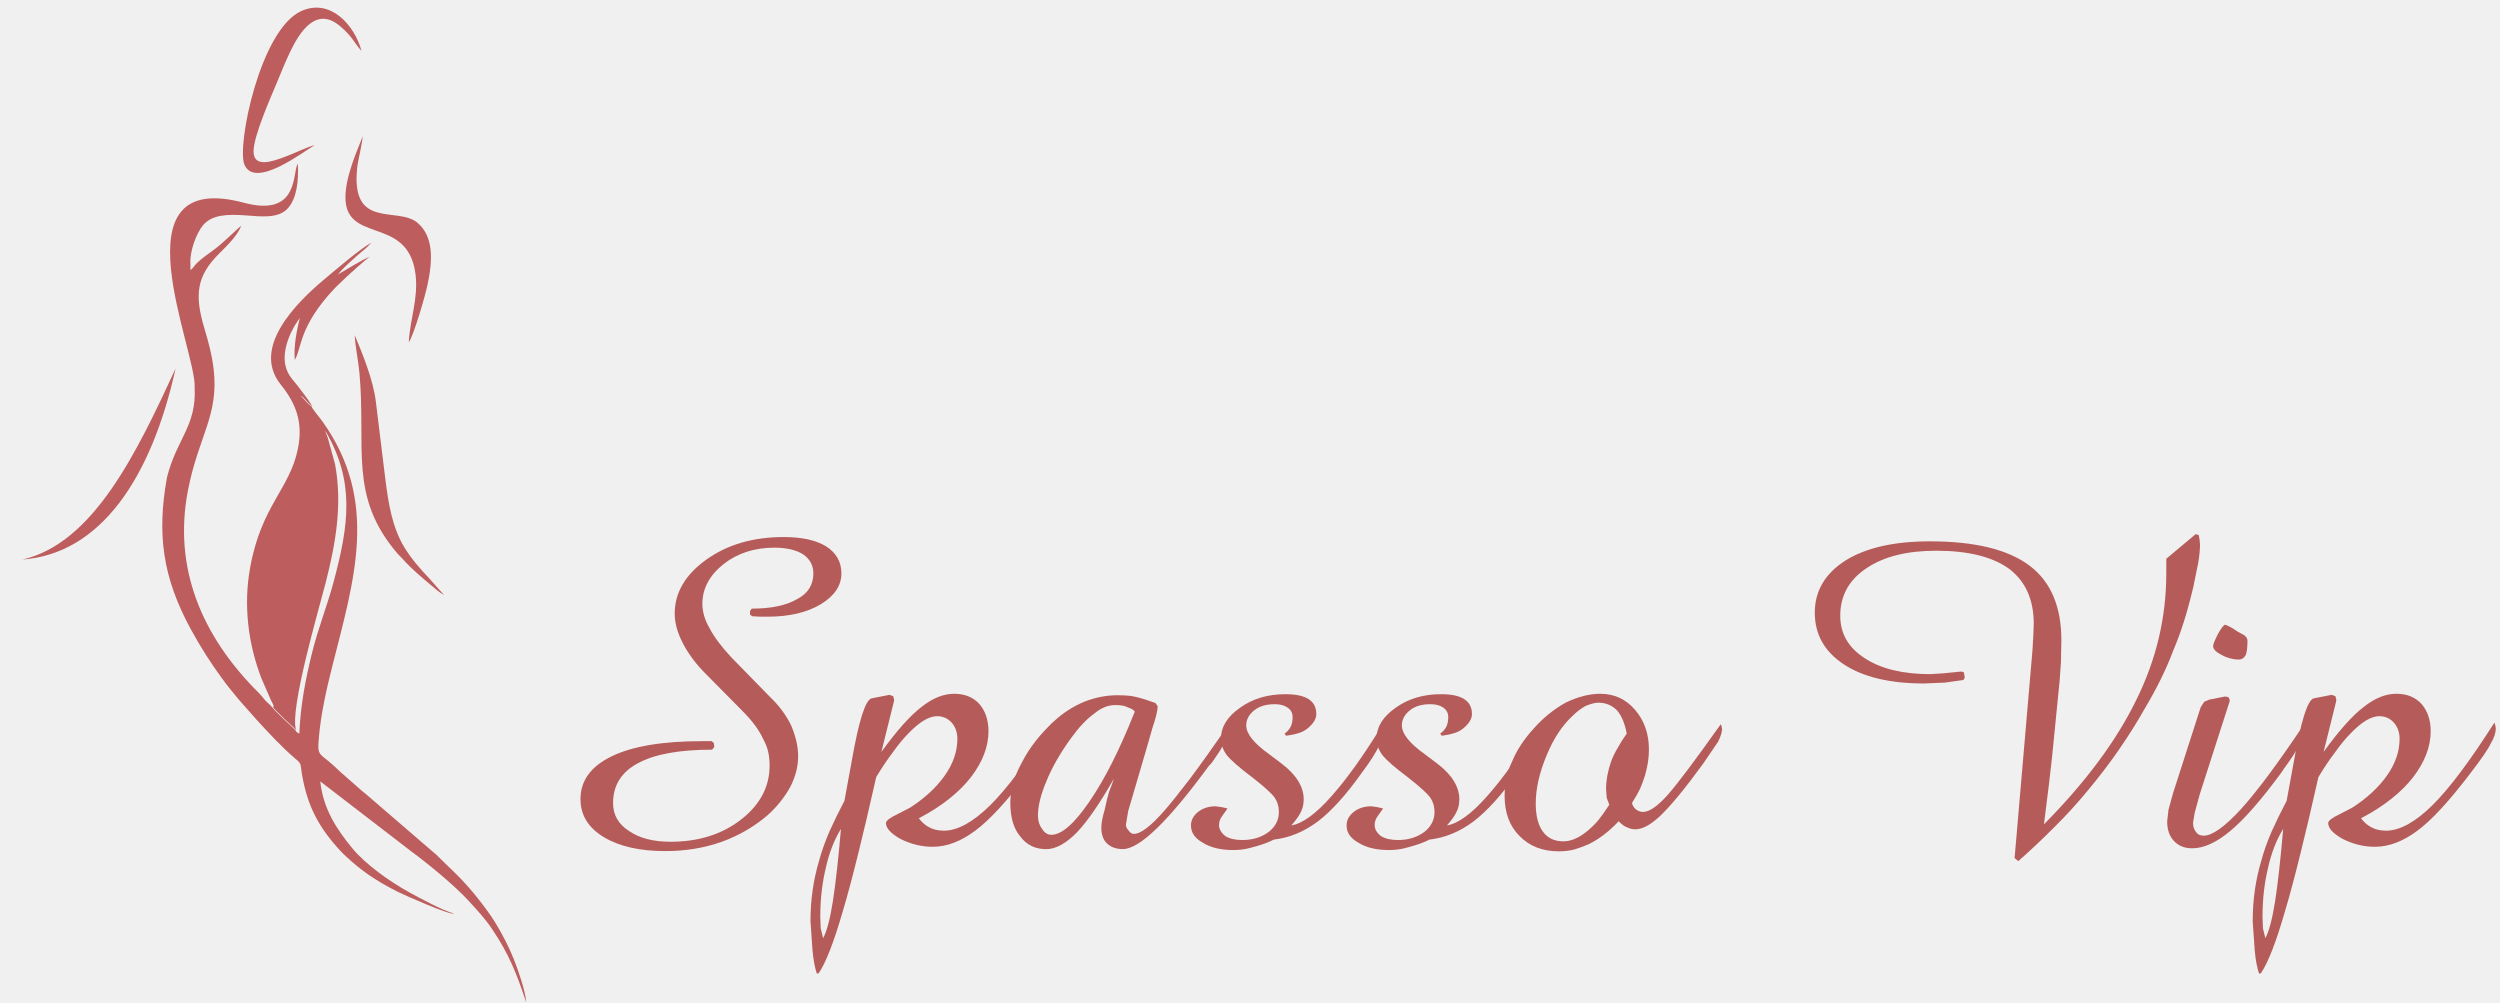
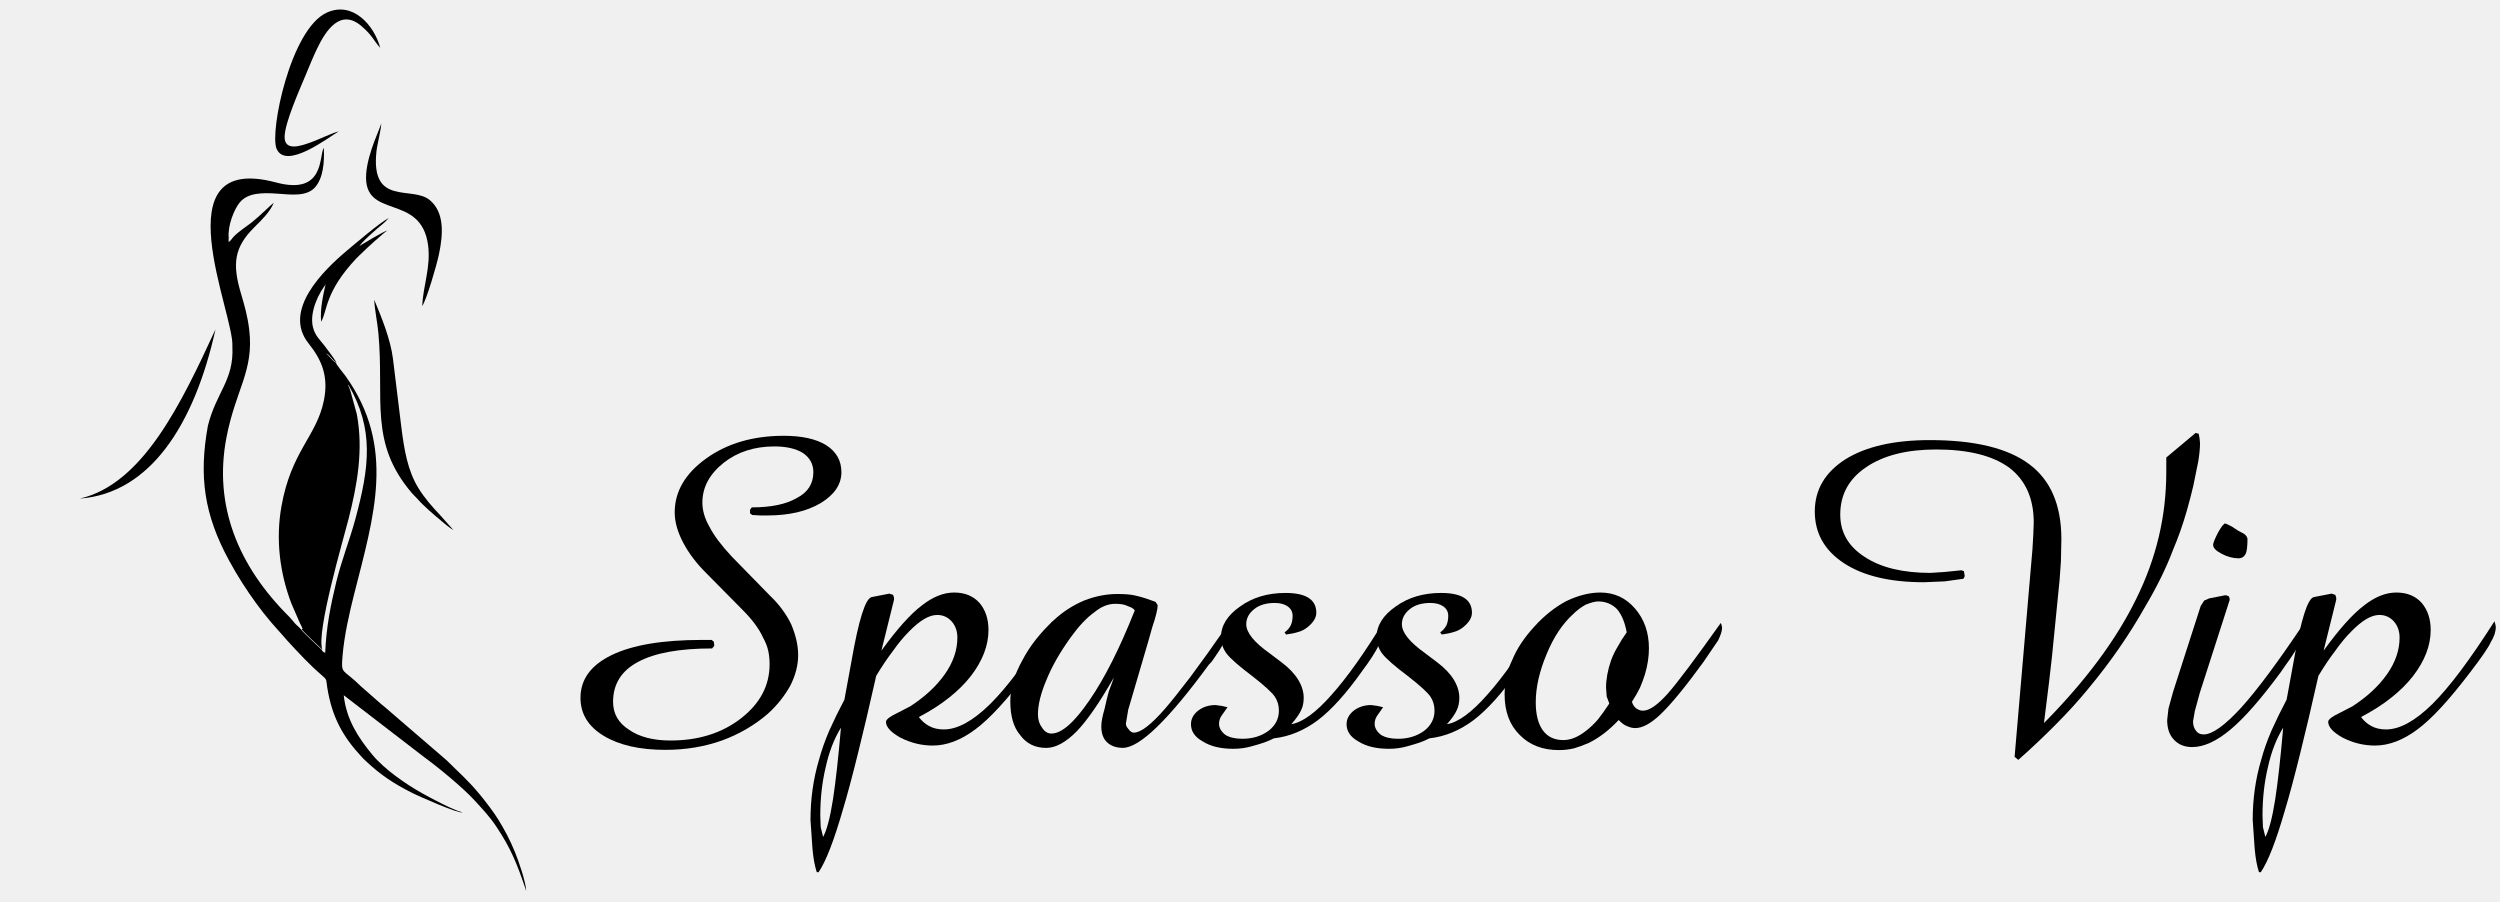
- <svg xmlns="http://www.w3.org/2000/svg" version="1.1" id="Camada_1" x="0px" y="0px" viewBox="0 0 11853 4752" enable-background="new 0 0 11853 4752" xml:space="preserve">
-   <path fill-rule="evenodd" clip-rule="evenodd" fill="#BE5D5D" d="M1293.4,3351.7c7,12.8,92.7,92.6,110.6,108.9  c-33.8-91.9,112-587.3,140.1-697.6c47-184.5,80.3-370.2,44.5-562.2l-34.2-123.9c-16.8-44.6-11.7-27-7.1-33.4  c-9.9-23.8-42.1-64.5-57.5-85c-22-29.5-44.9-54-64.4-83c22.7,12.6,27.1,32.9,55.3,50.2c-22.6-36.2-43.1-61-65.9-91.9  c-21.3-28.9-48.9-50.7-60.7-97.4c-20.9-82.7,33.8-189.1,72.6-234.6c11.4-17.9,19.4-46.4,31-64.7c57.2-90.5,133-119.2,145.1-133.8  c3.8-16.8,100.4-100.5,115.6-112.8c9-7.2,11.5-8.9,20.2-17.2l21.7-22c-46.6,22.7-177.7,135.3-223.4,173.6  c-127.7,107.1-347.1,321.7-206.4,497.6c72,90.1,107.7,177.7,81.9,305.2c-38.8,192.3-174.5,269.5-227.1,567.1  c-31.1,176-9.2,356,53.9,520.7l45.4,104.2c2,4.1,7.6,14,8.7,16.9C1303.2,3362.3,1298.2,3346.3,1293.4,3351.7z" />
-   <path fill-rule="evenodd" clip-rule="evenodd" fill="#BE5D5D" d="M1543.2,2043.6c139.6,239.6,111.9,443,37.6,718.6  c-30.5,113.3-73.6,219-102.6,338.3c-30.1,123.7-53.7,242.9-58.9,377.6c-10.6-5.1-14.3-6-19.4-17.5c-18-16.3-103.7-96.2-110.6-108.9  c-9.6-11.6-22.2-20.1-33-32.6c-10.3-11.8-17.9-22.5-29-33.5C952.7,3013,821.1,2689,891,2325.8c49.6-258,148-355.7,121.8-576.6  c-8.4-70.4-24.9-129.3-43.9-192.8c-47.2-158.2-37.5-247.1,70.5-354.5c35.1-35,86.3-83.9,104.7-132.2  c-16.1,12.1-75.2,71.9-118.6,105.8c-32.6,25.5-65.4,45.1-95.2,75.3c-10.4,10.6-14,20.6-27.6,29.6l0.3-24.9  c-5.5-64.6,29.9-152.6,60.1-188.2c42.6-50.3,117.3-52.2,200.9-46.1c77.2,5.6,157,15.8,201.3-34.2c42.9-48.4,50.9-132.3,46.8-211.2  c-27.3,40.3,8.5,256.3-255.7,185.5c-623-166.8-222.1,704.2-233.5,877.3c9.2,182.1-86.8,244.4-131.3,425.5  c-48.5,268.5-20.5,474.3,113.6,720.1c47,86.1,91.4,154.8,143.4,226.7c27.6,38.1,53.3,70.2,82.4,104.7l85.8,97.1  c56.8,62.1,121.9,132.4,184.8,185.5c29.2,24.6,21.8,22.6,29,66.8c25.8,157.9,82.6,261,185.5,371.5c8.6,9.2,14.2,14.2,23.2,22.7  c73.5,69.2,144.6,117.7,246.8,169.1c29.7,14.9,244.6,110.7,267.4,103.4c-52.2-13.6-167.6-75.9-214.8-102  c-89.5-49.6-204.2-130.1-267.4-206.8c-74.3-90.1-138.9-187-152.9-318.2l430.8,331.4c76.4,55.5,209.8,165.6,270.6,232.7  c41,45.3,77.5,82.4,115,138.6c76.6,114.8,111,197.5,160,344.7c-2.9-53.3-40.7-159.9-60-207.6c-26.1-64.5-56.3-120.7-88.6-173.4  c-24.4-39.7-67.8-96.9-98.7-134.2c-69.7-83.9-110.3-115.6-178-183.7l-337.4-290.6c-7.2-6.3-11.1-8.2-18.4-15l-104.1-91.4  c-97.8-97.2-106.2-58.4-97.5-161.3c9.1-108.2,35.9-227.3,62.2-331.5c105.7-417.8,224.1-786.5-45.2-1165  c-11.3-15.9-49.9-61-52.5-72.5c-28.1-17.3-32.6-37.6-55.3-50.2c19.5,28.9,42.4,53.5,64.4,83  C1501.1,1979.1,1533.3,2019.7,1543.2,2043.6z" />
-   <path fill-rule="evenodd" clip-rule="evenodd" fill="#BE5D5D" d="M1492.2,688c-40.7,10.2-103.7,42.7-150.6,59.1  c-49.3,17.3-140.9,51.3-139.4-31.2c1.3-75,81.2-253.3,109.9-322.7c20.4-49.2,41.6-101.9,63.9-148.3c47-97.6,125.1-216.8,237.9-119.7  c59.8,51.5,61.8,73.8,100,116.1c-33-123.1-147.7-250.9-285.4-189c-195.2,87.8-306.6,638.9-269.8,727.7  C1208,898.6,1438.9,718.5,1492.2,688z" />
-   <path fill-rule="evenodd" clip-rule="evenodd" fill="#BE5D5D" d="M2105.5,2821.4L2034,2741c-42.4-44.7-83.9-91.9-116.5-145.4  c-56.5-92.6-75.4-202.3-90.7-325.4c-15.1-121.6-29.9-243.7-44.8-365.7c-12.7-104.5-63.2-227-100.3-315.8  c2.5,53.9,17.3,121.4,22.6,180.4c31.9,354.9-52.2,584.2,180.1,855.3c8.4,9.8,16.3,16,24.4,25.3c41.2,46.9,88.3,85.3,136.1,126  C2060.4,2789.1,2085.7,2810.5,2105.5,2821.4z" />
-   <path fill-rule="evenodd" clip-rule="evenodd" fill="#BE5D5D" d="M1938.3,1623.2c24.6-37.4,77-217.5,89.5-276.9  c24.3-115.4,27.5-225.1-47.8-289.6c-94.2-80.7-318.6,35.9-286.4-261.9c4.4-40.6,26.4-121.9,25.7-151.4c0.2,16-72.8,156.8-80.8,272  c-17.5,251.3,295,96.4,331.5,384.1C1984.7,1414.9,1942.9,1514.7,1938.3,1623.2z" />
-   <path fill-rule="evenodd" clip-rule="evenodd" fill="#BE5D5D" d="M106.2,2653c373.4-28.1,611.9-389.9,726.3-905.7  C650.1,2141.8,444.6,2575.4,106.2,2653z" />
-   <path fill-rule="evenodd" clip-rule="evenodd" fill="#BE5D5D" d="M1598.7,1303.4c-12.1,14.6-87.9,43.3-145.1,133.8  c-11.5,18.3-19.6,46.8-31,64.7c-14.7,63.5-30.8,133.7-25.1,204.6c34.2-55.3,17.3-157.6,189.4-339.7c9.9-10.5,17.5-16.6,27.4-26.7  c22-22.6,128.4-119.1,139-122.1C1733.2,1221.5,1624.3,1288.5,1598.7,1303.4z" />
-   <path fill-rule="evenodd" clip-rule="evenodd" fill="#FFFFFF" d="M7085,5249.8c-5,5.1-26.3,36.2-23.5,49.3c2.6,12.1,33,25.2,49.9,26  c33,1.5,22.5-46.4,21.9-47.7C7131,5273,7094.5,5251.4,7085,5249.8z" />
-   <path fill-rule="evenodd" clip-rule="evenodd" fill="#FFFFFF" d="M7092.6,5260.6c-5,5.1-26.3,36.2-23.5,49.3  c2.6,12.1,33,25.2,49.9,26c33,1.5,22.5-46.4,21.9-47.7C7138.7,5283.8,7102.2,5262.1,7092.6,5260.6z" />
-   <path fill-rule="evenodd" clip-rule="evenodd" fill="#FFFFFF" d="M4026.7,5253.7" />
-   <path fill-rule="evenodd" clip-rule="evenodd" fill="#FFFFFF" d="M4033.6,5263.4" />
-   <path fill-rule="evenodd" clip-rule="evenodd" fill="#FFFFFF" d="M4044.6,5301.2" />
-   <path fill-rule="evenodd" clip-rule="evenodd" fill="#FFFFFF" d="M4050,5308.7" />
+ <svg xmlns="http://www.w3.org/2000/svg" version="1.1" id="Camada_1" x="0px" y="0px" viewBox="0 0 11853 4272" enable-background="new 0 0 11853 4272" xml:space="preserve">
+   <path fill-rule="evenodd" clip-rule="evenodd" fill="#000000" d="M1430.2,2983.1c6.2,11.3,82.1,82,98,96.5  c-30-81.4,99.2-520.4,124.1-618.1c41.6-163.5,71.2-328,39.4-498.1l-30.3-109.8c-14.9-39.6-10.4-23.9-6.3-29.6  c-8.8-21.1-37.3-57.1-50.9-75.4c-19.5-26.1-39.8-47.9-57.1-73.5c20.1,11.1,24.1,29.1,49,44.5c-20-32.1-38.2-54-58.4-81.4  c-18.9-25.6-43.3-44.9-53.8-86.3c-18.5-73.3,29.9-167.6,64.3-207.9c10.1-15.9,17.2-41.1,27.5-57.3  c50.6-80.2,117.9-105.6,128.6-118.6c3.3-14.9,89-89.1,102.5-99.9c7.9-6.4,10.2-7.9,17.9-15.2l19.2-19.5  c-41.3,20.1-157.5,119.9-198,153.8c-113.2,94.9-307.6,285-182.9,440.9c63.8,79.8,95.4,157.5,72.6,270.5  c-34.4,170.4-154.7,238.8-201.3,502.6c-27.6,155.9-8.2,315.5,47.8,461.4l40.2,92.4c1.8,3.6,6.7,12.4,7.7,15  C1438.9,2992.5,1434.4,2978.3,1430.2,2983.1z" />
+   <path fill-rule="evenodd" clip-rule="evenodd" fill="#000000" d="M1651.6,1824c123.7,212.3,99.2,392.6,33.3,636.8  c-27.1,100.4-65.2,194.1-90.9,299.8c-26.6,109.7-47.5,215.2-52.2,334.6c-9.4-4.5-12.6-5.3-17.2-15.5c-15.9-14.5-91.9-85.2-98-96.5  c-8.5-10.2-19.6-17.8-29.2-28.8c-9.1-10.5-15.9-19.9-25.7-29.7c-243.4-241.6-360-528.8-298-850.6c44-228.6,131.2-315.2,107.9-511  c-7.4-62.4-22.1-114.6-38.9-170.8c-41.9-140.1-33.2-219,62.5-314.1c31.1-31,76.5-74.4,92.7-117.1c-14.3,10.7-66.6,63.7-105.1,93.8  c-28.9,22.6-57.9,39.9-84.4,66.7c-9.2,9.4-12.4,18.3-24.5,26.3l0.3-22.1c-4.9-57.3,26.5-135.2,53.2-166.8  c37.8-44.6,104-46.2,178-40.8c68.4,5,139.1,14,178.4-30.3c38-42.9,45.1-117.3,41.5-187.2c-24.2,35.7,7.5,227.1-226.6,164.4  c-552.1-147.8-196.8,624-206.9,777.4c8.1,161.3-76.9,216.6-116.3,377.1c-43,237.9-18.2,420.3,100.7,638.1  c41.6,76.3,81,137.2,127.1,200.9c24.4,33.8,47.2,62.2,73,92.7l76,86.1c50.3,55,108.1,117.3,163.8,164.4c25.9,21.8,19.3,20,25.7,59.2  c22.8,139.9,73.2,231.3,164.4,329.2c7.6,8.2,12.6,12.6,20.6,20.1c65.1,61.3,128.1,104.3,218.7,149.8c26.3,13.2,216.8,98.1,237,91.6  c-46.3-12.1-148.6-67.2-190.3-90.4c-79.3-44-180.9-115.3-237-183.2c-65.9-79.9-123.1-165.7-135.5-281.9l381.7,293.7  c67.7,49.2,185.9,146.7,239.8,206.2c36.3,40.1,68.6,73,101.9,122.8c67.9,101.7,98.4,175,141.8,305.5c-2.6-47.3-36.1-141.7-53.2-184  c-23.2-57.2-49.8-107-78.6-153.7c-21.6-35.1-60.1-85.9-87.5-118.9c-61.8-74.4-97.7-102.5-157.7-162.8l-299-257.5  c-6.4-5.6-9.9-7.3-16.3-13.3l-92.2-81c-86.6-86.1-94.1-51.7-86.4-142.9c8-95.9,31.8-201.5,55.2-293.8  c93.7-370.3,198.6-696.9-40-1032.4c-10-14.1-44.2-54-46.6-64.3c-24.9-15.3-28.9-33.3-49-44.5c17.3,25.6,37.6,47.4,57.1,73.5  C1614.3,1766.9,1642.8,1802.9,1651.6,1824z" />
+   <path fill-rule="evenodd" clip-rule="evenodd" fill="#000000" d="M1606.4,622.8c-36.1,9-91.9,37.8-133.4,52.4  c-43.7,15.3-124.9,45.5-123.6-27.7c1.2-66.4,71.9-224.5,97.4-285.9c18.1-43.6,36.9-90.3,56.7-131.4  c41.6-86.5,110.9-192.1,210.8-106.1c53,45.7,54.7,65.4,88.6,102.9C1773.6,117.9,1671.9,4.6,1550,59.5  c-173,77.8-271.7,566.2-239,644.8C1354.5,809.4,1559.2,649.8,1606.4,622.8z" />
+   <path fill-rule="evenodd" clip-rule="evenodd" fill="#000000" d="M2149.8,2513.2l-63.4-71.2c-37.6-39.6-74.3-81.4-103.2-128.8  c-50.1-82-66.8-179.3-80.4-288.3c-13.4-107.8-26.5-216-39.7-324c-11.3-92.6-56-201.1-88.9-279.8c2.2,47.7,15.3,107.6,20,159.9  c28.3,314.5-46.3,517.7,159.6,757.9c7.4,8.7,14.4,14.2,21.7,22.4c36.5,41.6,78.2,75.6,120.6,111.6  C2109.8,2484.6,2132.2,2503.6,2149.8,2513.2z" />
+   <path fill-rule="evenodd" clip-rule="evenodd" fill="#000000" d="M2001.7,1451.5c21.8-33.2,68.2-192.7,79.4-245.4  c21.6-102.3,24.3-199.5-42.4-256.6c-83.5-71.5-282.3,31.8-253.8-232.1c3.9-36,23.4-108.1,22.8-134.2c0.2,14.2-64.5,139-71.6,241  c-15.5,222.7,261.4,85.4,293.8,340.4C2042.8,1266.9,2005.8,1355.3,2001.7,1451.5z" />
+   <path fill-rule="evenodd" clip-rule="evenodd" fill="#000000" d="M378.2,2364c330.9-24.9,542.2-345.5,643.6-802.6  C860.1,1911,678.1,2295.2,378.2,2364z" />
+   <path fill-rule="evenodd" clip-rule="evenodd" fill="#000000" d="M1700.8,1168.1c-10.7,12.9-77.9,38.3-128.6,118.6  c-10.2,16.2-17.4,41.4-27.5,57.3c-13,56.3-27.3,118.5-22.3,181.3c30.3-49,15.4-139.6,167.9-301c8.8-9.3,15.5-14.7,24.3-23.7  c19.5-20,113.8-105.6,123.2-108.2C1820,1095.5,1723.5,1154.8,1700.8,1168.1z" />
+   <path fill-rule="evenodd" clip-rule="evenodd" fill="#FFFFFF" d="M7085,4769.8c-5,5.1-26.3,36.2-23.5,49.3c2.6,12.1,33,25.2,49.9,26  c33,1.5,22.5-46.4,21.9-47.7C7131,4793,7094.5,4771.4,7085,4769.8z" />
+   <path fill-rule="evenodd" clip-rule="evenodd" fill="#FFFFFF" d="M7092.6,4780.6c-5,5.1-26.3,36.2-23.5,49.3  c2.6,12.1,33,25.2,49.9,26c33,1.5,22.5-46.4,21.9-47.7C7138.7,4803.8,7102.2,4782.1,7092.6,4780.6z" />
+   <path fill-rule="evenodd" clip-rule="evenodd" fill="#FFFFFF" d="M4026.7,4773.7" />
+   <path fill-rule="evenodd" clip-rule="evenodd" fill="#FFFFFF" d="M4033.6,4783.4" />
+   <path fill-rule="evenodd" clip-rule="evenodd" fill="#FFFFFF" d="M4044.6,4821.2" />
+   <path fill-rule="evenodd" clip-rule="evenodd" fill="#FFFFFF" d="M4050,4828.7" />
  <g>
-     <path fill="#B55C5A" d="M3374.2,3514.1l10.3,8.5l2.1,19.1l-10.3,12.7c-155.5,0-272.4,21.3-350.9,63.8   c-79.1,41.9-118.7,105-118.7,189.4c0,56.3,25.4,100.6,76.4,132.8c48.8,33.6,114.2,50.5,196.1,50.5c132.8,0,244.2-35.1,334.4-105.3   c90.1-70.2,135.2-155.5,135.2-255.9c0-22.7-2.1-43.7-6.2-63c-4.1-19.9-12.4-41.3-24.8-64c-18.6-40.6-49.5-82.9-92.9-126.9   l-175.4-177.5c-46.8-46.1-83.6-94.6-110.4-145.5c-26.8-50.9-40.2-98.7-40.2-143.4c0-99.1,49.9-184.4,149.6-255.9   c99.7-71.5,222.2-107.3,367.4-107.3c86,0,153.1,14.8,201.2,44.4c48.2,31,72.2,73.6,72.2,128c0,57.8-32.7,106.6-98,146.5   c-66,39.2-150.3,58.8-252.8,58.8h-32l-40.2-2.1l-10.3-8.3V2897l8.3-11.4c91.5,0,162.7-14.8,213.6-44.4   c52.3-26.8,78.4-67.8,78.4-122.8c0-37.8-16.5-68.1-49.5-90.8c-33.7-20.6-78.8-31-135.2-31c-94.3,0-174.4,25.8-240.4,77.4   c-67.4,53.7-101.1,116.6-101.1,188.9c0,37.8,11.4,76.4,34.1,115.6c21.3,41.3,56.4,88.1,105.3,140.3l181.6,185.8   c42.6,40.6,76,85.7,100.1,135.2c22,52.3,33,100.8,33,145.5c0,48.2-12.4,96.7-37.2,145.5c-27.5,49.5-63,93.9-106.3,133.1   c-64,55-136.6,97.4-217.7,126.9c-83.2,29.6-172.7,44.4-268.3,44.4c-121.8,0-219.3-22.2-292.6-66.6   c-73.3-44.4-109.9-104.4-109.9-180.1c0-87.4,49.4-155,148.1-202.8c98.7-47.8,241.3-71.7,427.7-71.7H3374.2z" />
-     <path fill="#B55C5A" d="M3880.9,4615.3h-8.3c-9.6-28.2-16.5-65.7-20.6-112.5l-9.3-135.2c0-99.8,13.4-194.7,40.2-284.8   c11.7-44,28.2-90.8,49.5-140.3c21.3-47.5,45.1-96,71.2-145.5l34.1-185.8c33.7-193.3,65.4-293.4,94.9-300.3l84.6-16.5l17.5,6.2   l4.1,14.4v8.3l-59.9,241.5c73.6-101.8,137.3-173,190.9-213.6c52.3-41.3,103.5-61.9,153.8-61.9c50.9,0,91.2,16.5,120.7,49.5   c28.2,33.7,42.3,76.4,42.3,128c0,73.6-28.2,146.9-84.6,219.8c-28.2,35.8-61.9,69.1-101.1,100.1c-39.9,32.3-88.1,63.3-144.5,92.9   c13.1,17.9,29.4,32.2,49,42.8c19.6,10.7,42.8,16,69.7,16c64.7,0,137.9-40.2,219.8-120.7c80.5-79.8,178.5-210.5,294.1-392.1   l4.1,14.4l2.1,12.4c0,22.7-7.9,46.8-23.7,72.2c-5.5,12.4-16,29.9-31.5,52.6c-15.5,22.7-36.6,51.6-63.5,86.7   c-101.1,133.5-185.4,225-252.8,274.5c-68.1,50.9-135.2,76.4-201.2,76.4c-53.7,0-105.3-12.7-154.8-38.2   c-44.7-25.4-67.1-50.2-67.1-74.3c0-11,18.2-25.1,54.7-42.3l59.9-31c70.2-45.4,125-96.3,164.6-152.7   c39.6-56.4,59.3-114.2,59.3-173.4c0-29.6-8.6-54.7-25.8-75.3c-18.6-21.3-42-32-70.2-32c-37.8,0-82.2,26.2-133.1,78.4   c-24.8,24.8-49.9,55-75.3,90.8c-26.8,35.1-53.7,75-80.5,119.7c-32.3,143.8-60.5,263.8-84.6,360.2   c-28.2,114.2-52.3,204.3-72.2,270.4C3954.1,4465.6,3915.3,4565.7,3880.9,4615.3z M3902.5,4448.1c17.2-31,32.7-89.4,46.4-175.4   c13.1-84.6,25.8-198.8,38.2-342.6c-32.3,52.3-56.4,114.5-72.2,186.8c-17.2,71.5-25.8,148.2-25.8,230.1l2.1,54.7L3902.5,4448.1z" />
-     <path fill="#B55C5A" d="M5281.3,3691.6c-34.4,60.5-65.7,111.1-93.9,151.7c-28.9,42-56.1,76.4-81.5,103.2   c-52.3,53-100.8,79.5-145.5,79.5c-52.3,0-93.2-19.9-122.8-59.9c-31.7-36.5-47.5-90.1-47.5-161c0-60.5,18.6-124.5,55.7-191.9   c35.1-68.1,85.3-132.4,150.7-193c42-39.2,89.8-70.2,143.4-92.9c52.3-20.6,104.9-31,157.9-31c34.4,0,61,2.1,80,6.2   c18.9,4.1,36.8,8.9,53.7,14.4c16.8,5.5,32.5,11,47,16.5l10.3,15.5c0,19.3-8.6,54.4-25.8,105.3l-18.6,66l-92.9,316.8l-2.1,6.2   l-11.4,68.1c0,8.3,4.5,17.2,13.4,26.8c6.9,10.3,15.1,15.5,24.8,15.5c32.3,0,81.2-37.5,146.5-112.5c28.2-32.3,68.1-82.2,119.7-149.6   c50.9-68.1,108-147.9,171.3-239.4l2.1,14.4l2.1,13.4c0,22.7-21,63.6-62.9,122.8l-10.3,14.4l-13.4,14.4   c-192.6,262.8-328.5,394.2-407.6,394.2c-31,0-55.7-8.6-74.3-25.8c-18.6-17.2-27.9-42.7-27.9-76.4c0-19.9,5.2-47.5,15.5-82.6   c8.3-37.8,15.1-66,20.6-84.6C5268.5,3728.5,5276.4,3706.8,5281.3,3691.6z M5380.3,3373.8c-2.8-4.1-7.6-8.3-14.5-12.4   c-6.9-2.7-16.9-6.9-29.9-12.4c-12.4-4.1-28.6-6.2-48.5-6.2c-33.7,0-66.7,13.4-99.1,40.2c-36.5,26.2-74,66-112.5,119.7   c-50.9,70.9-89.1,137.9-114.5,201.2c-26.8,63.3-40.2,117.6-40.2,163.1c0,24.8,6.5,45.8,19.6,63c11.7,18.6,26.5,27.9,44.4,27.9   c48.2,0,108-52.3,179.6-156.9C5236.9,3696.5,5308.8,3554,5380.3,3373.8z" />
-     <path fill="#B55C5A" d="M6039.8,3980.6c-16.5,8.3-32.2,15-47,20.1c-14.8,5.2-34.9,11.2-60.4,18.1c-26.8,7.6-55.1,11.4-84.6,11.4   c-60.5,0-109.1-11.7-145.5-35.1c-37.2-20.6-55.7-47.8-55.7-81.5c0-25.4,12-47.5,36.1-66c22.7-16.5,49.5-24.8,80.5-24.8l29.9,4.1   l26.8,6.2c-9.6,13.8-18.8,26.7-27.3,38.7c-8.6,12-12.9,25.3-12.9,39.7c0,19.3,10,36.8,29.9,52.6c19.9,12.4,46.8,18.6,80.5,18.6   c48.8,0,90.5-12.7,124.9-38.2c32.3-25.4,48.5-57.1,48.5-94.9c0-25.4-6.5-47.8-19.6-67.1c-13.8-19.9-48.9-51.9-105.3-96   c-63.3-47.5-104.2-83.2-122.8-107.3c-17.9-24.1-26.8-50.2-26.8-78.4c0-55,30.3-103.5,90.8-145.5c59.2-42.7,130.7-64,214.6-64   c49.5,0,86.3,7.9,110.4,23.7c24.1,15.8,36.1,39.2,36.1,70.2c0,23.4-14.1,46.4-42.3,69.1c-13.1,10.3-27.2,17.5-42.3,21.7   c-17.2,5.5-36.8,9.6-58.8,12.4l-7.2-10.3c13.1-8.9,23-20.3,29.9-34.1c5.5-12.4,8.3-27.2,8.3-44.4c0-18.6-7.7-33.4-23.2-44.4   c-15.5-11-36-16.5-61.4-16.5c-40.6,0-72.9,9.6-97,28.9c-25.5,20-38.2,44-38.2,72.2c0,39.2,36.8,85,110.4,137.3l58.8,44.4   c35.1,26.8,61,54.4,77.9,82.6c16.9,28.2,25.3,56.4,25.3,84.6c0,22.7-4.1,42.3-12.4,58.8c-8.3,18.6-23.7,40.6-46.4,66   c53.7-8.9,117.6-55.7,191.9-140.3c73.6-82.6,155.5-197.8,245.6-345.7l6.2,8.3l2.1,14.4c0,11-2.1,23.2-6.2,36.6   c-4.1,13.4-11.7,29.4-22.7,48c-15.8,33.7-43.3,76.7-82.6,129c-73.6,103.9-142.8,180.6-207.4,230.1   C6183.2,3943.4,6113.4,3972.3,6039.8,3980.6z" />
-     <path fill="#B55C5A" d="M6777.6,3980.6c-16.5,8.3-32.2,15-47,20.1c-14.8,5.2-34.9,11.2-60.4,18.1c-26.8,7.6-55.1,11.4-84.6,11.4   c-60.5,0-109.1-11.7-145.5-35.1c-37.2-20.6-55.7-47.8-55.7-81.5c0-25.4,12-47.5,36.1-66c22.7-16.5,49.5-24.8,80.5-24.8l29.9,4.1   l26.8,6.2c-9.6,13.8-18.8,26.7-27.3,38.7c-8.6,12-12.9,25.3-12.9,39.7c0,19.3,10,36.8,29.9,52.6c19.9,12.4,46.8,18.6,80.5,18.6   c48.8,0,90.5-12.7,124.9-38.2c32.3-25.4,48.5-57.1,48.5-94.9c0-25.4-6.5-47.8-19.6-67.1c-13.8-19.9-48.9-51.9-105.3-96   c-63.3-47.5-104.2-83.2-122.8-107.3c-17.9-24.1-26.8-50.2-26.8-78.4c0-55,30.3-103.5,90.8-145.5c59.2-42.7,130.7-64,214.7-64   c49.5,0,86.3,7.9,110.4,23.7c24.1,15.8,36.1,39.2,36.1,70.2c0,23.4-14.1,46.4-42.3,69.1c-13.1,10.3-27.2,17.5-42.3,21.7   c-17.2,5.5-36.8,9.6-58.8,12.4l-7.2-10.3c13.1-8.9,23-20.3,29.9-34.1c5.5-12.4,8.3-27.2,8.3-44.4c0-18.6-7.7-33.4-23.2-44.4   c-15.5-11-36-16.5-61.4-16.5c-40.6,0-72.9,9.6-97,28.9c-25.5,20-38.2,44-38.2,72.2c0,39.2,36.8,85,110.4,137.3l58.8,44.4   c35.1,26.8,61,54.4,77.9,82.6c16.9,28.2,25.3,56.4,25.3,84.6c0,22.7-4.1,42.3-12.4,58.8c-8.3,18.6-23.7,40.6-46.4,66   c53.7-8.9,117.6-55.7,191.9-140.3c73.6-82.6,155.5-197.8,245.6-345.7l6.2,8.3l2.1,14.4c0,11-2.1,23.2-6.2,36.6   c-4.1,13.4-11.7,29.4-22.7,48c-15.8,33.7-43.3,76.7-82.6,129c-73.6,103.9-142.8,180.6-207.4,230.1   C6921.1,3943.4,6851.2,3972.3,6777.6,3980.6z" />
-     <path fill="#B55C5A" d="M7737.4,3807.2c4.1,14.4,11.2,25.1,21.2,32c10,6.9,20.5,10.3,31.5,10.3c29.6,0,68.5-26.8,116.6-80.5   c46.8-53,130.7-164.8,251.8-335.4l4.1,10.3l2.1,12.4c0,14.4-6.2,34.4-18.6,59.9l-70.2,103.2c-86,118.3-154.5,201.6-205.4,249.7   c-44.7,42-83.9,62.9-117.6,62.9c-11.7,0-23.7-2.7-36.1-8.3c-13.1-4.1-27.2-14.1-42.3-29.9c-45.4,48.2-92.5,84.3-141.4,108.4   c-25.5,11-48.9,19.6-70.2,25.8c-22.7,5.5-46.8,8.3-72.2,8.3c-77.1,0-139-24.1-185.8-72.2c-47.5-46.8-71.2-110.4-71.2-190.9   c0-60.5,12-115.2,36.1-164.1c22-53.7,57.1-106.6,105.3-158.9c46.1-50.9,96.7-91.2,151.7-120.7c56.4-26.8,110.1-40.2,161-40.2   c66,0,120.9,25.5,164.6,76.4c43.7,50.9,65.5,113.5,65.5,187.8c0,39.9-6.2,80.8-18.6,122.8c-7.6,24.1-15.5,45.4-23.7,64   C7767.3,3758,7754.5,3780.4,7737.4,3807.2z M7712.6,3478c-8.9-48.1-24.4-85-46.4-110.4c-24.1-24.1-53.7-36.1-88.7-36.1   c-14.4,0-34.4,5.2-59.9,15.5c-22,12.4-41.6,27.2-58.8,44.4c-50.9,46.1-92.9,109.4-125.9,189.9c-34.4,81.9-51.6,157.9-51.6,228.1   c0,57.8,11.2,102.2,33.5,133.1c22.3,31,54.9,46.4,97.5,46.4c33.7,0,68.8-14.1,105.3-42.3c21.3-16.5,40.6-34.7,57.8-54.7   c15.1-18.6,33.4-44,54.7-76.4l-12.4-33l-3.1-42.3c0-39.9,7.9-82.9,23.7-129c8.3-22.7,18.9-44.7,32-66   C7681.3,3524.5,7695.4,3502.1,7712.6,3478z" />
-     <path fill="#B55C5A" d="M9569.1,4082.8l-17.5-14.4l84.6-983.5l4.1-70.2l2.1-56.8c0-114.2-38.5-200.9-115.6-260.1   c-79.1-57.8-194.7-86.7-346.7-86.7c-138.3,0-248.4,27.5-330.2,82.6c-83.2,55-124.9,130.4-124.9,226c0,84.6,38.9,151.7,116.6,201.2   c76.4,50.2,179.9,75.3,310.6,75.3l64-4.1l83.6-8.3l11.4,4.1l4.1,23.7l-6.2,12.4l-88.9,12.4l-98.2,4.1   c-161.9,0-288.7-30.3-380.3-90.8c-91.6-60.5-137.4-142.1-137.4-244.6c0-103.2,48.5-185.8,145.6-247.7   c97.1-60.5,230.3-90.8,399.7-90.8c212.8,0,370.1,38.2,472,114.6c101.2,75.7,151.8,194,151.8,355l-2.1,103.2l-6.2,88.7l-36.1,363.3   l-14.5,126.9l-23.7,189.9c197.4-199.5,343.3-395.9,437.6-589.3c94.9-191.3,142.4-391.5,142.4-600.6v-41.3v-27.9l139.3-116.6   l14.4,4.1l4.1,21.7l2.1,22.7c0,24.1-2.8,53-8.3,86.7l-23.7,116.6c-9.6,40.6-20,80.2-31,118.7c-18.6,64.7-39.9,125.2-64,181.6   c-32.3,86-76,175.4-131.1,268.3c-77.1,136.9-167.9,268-272.4,393.2c-46.1,56.4-98,113.5-155.8,171.3   C9685.4,3976.8,9626.9,4031.8,9569.1,4082.8z" />
-     <path fill="#B55C5A" d="M10302.8,3760.8l131.1-407.6l16.5-25.8l23.7-10.3l73.3-14.4h8.3l11.3,4.1l4.1,10.3v8.3l-141.4,439.6   l-23.7,86.7l-8.3,48.5c0,17.2,4.1,31.3,12.4,42.3c8.3,13.1,21,19.6,38.2,19.6c40.6,0,99.7-42.3,177.5-126.9   c76.4-84.6,174.4-216.4,294.1-395.2l2.1,16.5l2.1,10.3c0,31.7-30.3,88.7-90.8,171.3l-20.6,29.9   c-92.2,125.2-171.3,215.5-237.4,270.9c-66,55.4-126.6,83.1-181.6,83.1c-36.5,0-65.4-11.7-86.7-35.1c-21.3-22-32-53-32-92.9   l6.2-54.7L10302.8,3760.8z M10613.5,3127.1c-13.1,0-26.7-1.9-40.8-5.7c-14.1-3.8-27.3-9.1-39.7-16c-26.8-13.8-40.2-27.9-40.2-42.3   c0-8.3,7.9-27.9,23.7-58.8c6.9-12.4,13.8-23,20.6-32c2.7-2.7,6.2-6.2,10.3-10.3c5.5,0,16.8,4.8,34.1,14.4l29.9,19.6l15.5,8.3   c16.5,6.9,26.1,16.9,28.9,29.9c0,35.1-2.8,58.8-8.3,71.2C10639.9,3119.9,10628.6,3127.1,10613.5,3127.1z" />
-     <path fill="#B55C5A" d="M10718.7,4615.3h-8.3c-9.6-28.2-16.5-65.7-20.6-112.5l-9.3-135.2c0-99.8,13.4-194.7,40.2-284.8   c11.7-44,28.2-90.8,49.5-140.3c21.3-47.5,45.1-96,71.2-145.5l34.1-185.8c33.7-193.3,65.4-293.4,94.9-300.3l84.6-16.5l17.5,6.2   l4.1,14.4v8.3l-59.9,241.5c73.6-101.8,137.3-173,190.9-213.6c52.3-41.3,103.5-61.9,153.8-61.9c50.9,0,91.2,16.5,120.7,49.5   c28.2,33.7,42.3,76.4,42.3,128c0,73.6-28.2,146.9-84.6,219.8c-28.2,35.8-61.9,69.1-101.1,100.1c-39.9,32.3-88.1,63.3-144.5,92.9   c13.1,17.9,29.4,32.2,49,42.8c19.6,10.7,42.8,16,69.7,16c64.7,0,137.9-40.2,219.8-120.7c80.5-79.8,178.5-210.5,294.1-392.1   l4.1,14.4l2.1,12.4c0,22.7-7.9,46.8-23.7,72.2c-5.5,12.4-16,29.9-31.5,52.6c-15.5,22.7-36.6,51.6-63.5,86.7   c-101.1,133.5-185.4,225-252.8,274.5c-68.1,50.9-135.2,76.4-201.2,76.4c-53.7,0-105.3-12.7-154.8-38.2   c-44.7-25.4-67.1-50.2-67.1-74.3c0-11,18.2-25.1,54.7-42.3l59.9-31c70.2-45.4,125-96.3,164.6-152.7   c39.6-56.4,59.3-114.2,59.3-173.4c0-29.6-8.6-54.7-25.8-75.3c-18.6-21.3-42-32-70.2-32c-37.8,0-82.2,26.2-133.1,78.4   c-24.8,24.8-49.9,55-75.3,90.8c-26.8,35.1-53.7,75-80.5,119.7c-32.3,143.8-60.5,263.8-84.6,360.2   c-28.2,114.2-52.3,204.3-72.2,270.4C10792,4465.6,10753.1,4565.7,10718.7,4615.3z M10740.4,4448.1c17.2-31,32.7-89.4,46.4-175.4   c13.1-84.6,25.8-198.8,38.2-342.6c-32.3,52.3-56.4,114.5-72.2,186.8c-17.2,71.5-25.8,148.2-25.8,230.1l2.1,54.7L10740.4,4448.1z" />
+     <path fill="#000000" d="M3374.2,3034.1l10.3,8.5l2.1,19.1l-10.3,12.7c-155.5,0-272.4,21.3-350.9,63.8   c-79.1,41.9-118.7,105-118.7,189.4c0,56.3,25.4,100.6,76.4,132.8c48.8,33.6,114.2,50.5,196.1,50.5c132.8,0,244.2-35.1,334.4-105.3   c90.1-70.2,135.2-155.5,135.2-255.9c0-22.7-2.1-43.7-6.2-63c-4.1-19.9-12.4-41.3-24.8-64c-18.6-40.6-49.5-82.9-92.9-126.9   l-175.4-177.5c-46.8-46.1-83.6-94.6-110.4-145.5c-26.8-50.9-40.2-98.7-40.2-143.4c0-99.1,49.9-184.4,149.6-255.9   c99.7-71.5,222.2-107.3,367.4-107.3c86,0,153.1,14.8,201.2,44.4c48.2,31,72.2,73.6,72.2,128c0,57.8-32.7,106.6-98,146.5   c-66,39.2-150.3,58.8-252.8,58.8h-32l-40.2-2.1l-10.3-8.3V2417l8.3-11.4c91.5,0,162.7-14.8,213.6-44.4   c52.3-26.8,78.4-67.8,78.4-122.8c0-37.8-16.5-68.1-49.5-90.8c-33.7-20.6-78.8-31-135.2-31c-94.3,0-174.4,25.8-240.4,77.4   c-67.4,53.7-101.1,116.6-101.1,188.9c0,37.8,11.4,76.4,34.1,115.6c21.3,41.3,56.4,88.1,105.3,140.3l181.6,185.8   c42.6,40.6,76,85.7,100.1,135.2c22,52.3,33,100.8,33,145.5c0,48.2-12.4,96.7-37.2,145.5c-27.5,49.5-63,93.9-106.3,133.1   c-64,55-136.6,97.4-217.7,126.9c-83.2,29.6-172.7,44.4-268.3,44.4c-121.8,0-219.3-22.2-292.6-66.6   c-73.3-44.4-109.9-104.4-109.9-180.1c0-87.4,49.4-155,148.1-202.8c98.7-47.8,241.3-71.7,427.7-71.7H3374.2z" />
+     <path fill="#000000" d="M3880.9,4135.3h-8.3c-9.6-28.2-16.5-65.7-20.6-112.5l-9.3-135.2c0-99.8,13.4-194.7,40.2-284.8   c11.7-44,28.2-90.8,49.5-140.3c21.3-47.5,45.1-96,71.2-145.5l34.1-185.8c33.7-193.3,65.4-293.4,94.9-300.3l84.6-16.5l17.5,6.2   l4.1,14.4v8.3l-59.9,241.5c73.6-101.8,137.3-173,190.9-213.6c52.3-41.3,103.5-61.9,153.8-61.9c50.9,0,91.2,16.5,120.7,49.5   c28.2,33.7,42.3,76.4,42.3,128c0,73.6-28.2,146.9-84.6,219.8c-28.2,35.8-61.9,69.1-101.1,100.1c-39.9,32.3-88.1,63.3-144.5,92.9   c13.1,17.9,29.4,32.2,49,42.8c19.6,10.7,42.8,16,69.7,16c64.7,0,137.9-40.2,219.8-120.7c80.5-79.8,178.5-210.5,294.1-392.1   l4.1,14.4l2.1,12.4c0,22.7-7.9,46.8-23.7,72.2c-5.5,12.4-16,29.9-31.5,52.6c-15.5,22.7-36.6,51.6-63.5,86.7   c-101.1,133.5-185.4,225-252.8,274.5c-68.1,50.9-135.2,76.4-201.2,76.4c-53.7,0-105.3-12.7-154.8-38.2   c-44.7-25.4-67.1-50.2-67.1-74.3c0-11,18.2-25.1,54.7-42.3l59.9-31c70.2-45.4,125-96.3,164.6-152.7   c39.6-56.4,59.3-114.2,59.3-173.4c0-29.6-8.6-54.7-25.8-75.3c-18.6-21.3-42-32-70.2-32c-37.8,0-82.2,26.2-133.1,78.4   c-24.8,24.8-49.9,55-75.3,90.8c-26.8,35.1-53.7,75-80.5,119.7c-32.3,143.8-60.5,263.8-84.6,360.2   c-28.2,114.2-52.3,204.3-72.2,270.4C3954.1,3985.6,3915.3,4085.7,3880.9,4135.3z M3902.5,3968.1c17.2-31,32.7-89.4,46.4-175.4   c13.1-84.6,25.8-198.8,38.2-342.6c-32.3,52.3-56.4,114.5-72.2,186.8c-17.2,71.5-25.8,148.2-25.8,230.1l2.1,54.7L3902.5,3968.1z" />
+     <path fill="#000000" d="M5281.3,3211.6c-34.4,60.5-65.7,111.1-93.9,151.7c-28.9,42-56.1,76.4-81.5,103.2   c-52.3,53-100.8,79.5-145.5,79.5c-52.3,0-93.2-19.9-122.8-59.9c-31.7-36.5-47.5-90.1-47.5-161c0-60.5,18.6-124.5,55.7-191.9   c35.1-68.1,85.3-132.4,150.7-193c42-39.2,89.8-70.2,143.4-92.9c52.3-20.6,104.9-31,157.9-31c34.4,0,61,2.1,80,6.2   c18.9,4.1,36.8,8.9,53.7,14.4c16.8,5.5,32.5,11,47,16.5l10.3,15.5c0,19.3-8.6,54.4-25.8,105.3l-18.6,66l-92.9,316.8l-2.1,6.2   l-11.4,68.1c0,8.3,4.5,17.2,13.4,26.8c6.9,10.3,15.1,15.5,24.8,15.5c32.3,0,81.2-37.5,146.5-112.5c28.2-32.3,68.1-82.2,119.7-149.6   c50.9-68.1,108-147.9,171.3-239.4l2.1,14.4l2.1,13.4c0,22.7-21,63.6-62.9,122.8l-10.3,14.4l-13.4,14.4   c-192.6,262.8-328.5,394.2-407.6,394.2c-31,0-55.7-8.6-74.3-25.8c-18.6-17.2-27.9-42.7-27.9-76.4c0-19.9,5.2-47.5,15.5-82.6   c8.3-37.8,15.1-66,20.6-84.6C5268.5,3248.5,5276.4,3226.8,5281.3,3211.6z M5380.3,2893.8c-2.8-4.1-7.6-8.3-14.5-12.4   c-6.9-2.7-16.9-6.9-29.9-12.4c-12.4-4.1-28.6-6.2-48.5-6.2c-33.7,0-66.7,13.4-99.1,40.2c-36.5,26.2-74,66-112.5,119.7   c-50.9,70.9-89.1,137.9-114.5,201.2c-26.8,63.3-40.2,117.6-40.2,163.1c0,24.8,6.5,45.8,19.6,63c11.7,18.6,26.5,27.9,44.4,27.9   c48.2,0,108-52.3,179.6-156.9C5236.9,3216.5,5308.8,3074,5380.3,2893.8z" />
+     <path fill="#000000" d="M6039.8,3500.6c-16.5,8.3-32.2,15-47,20.1c-14.8,5.2-34.9,11.2-60.4,18.1c-26.8,7.6-55.1,11.4-84.6,11.4   c-60.5,0-109.1-11.7-145.5-35.1c-37.2-20.6-55.7-47.8-55.7-81.5c0-25.4,12-47.5,36.1-66c22.7-16.5,49.5-24.8,80.5-24.8l29.9,4.1   l26.8,6.2c-9.6,13.8-18.8,26.7-27.3,38.7c-8.6,12-12.9,25.3-12.9,39.7c0,19.3,10,36.8,29.9,52.6c19.9,12.4,46.8,18.6,80.5,18.6   c48.8,0,90.5-12.7,124.9-38.2c32.3-25.4,48.5-57.1,48.5-94.9c0-25.4-6.5-47.8-19.6-67.1c-13.8-19.9-48.9-51.9-105.3-96   c-63.3-47.5-104.2-83.2-122.8-107.3c-17.9-24.1-26.8-50.2-26.8-78.4c0-55,30.3-103.5,90.8-145.5c59.2-42.7,130.7-64,214.6-64   c49.5,0,86.3,7.9,110.4,23.7c24.1,15.8,36.1,39.2,36.1,70.2c0,23.4-14.1,46.4-42.3,69.1c-13.1,10.3-27.2,17.5-42.3,21.7   c-17.2,5.5-36.8,9.6-58.8,12.4l-7.2-10.3c13.1-8.9,23-20.3,29.9-34.1c5.5-12.4,8.3-27.2,8.3-44.4c0-18.6-7.7-33.4-23.2-44.4   c-15.5-11-36-16.5-61.4-16.5c-40.6,0-72.9,9.6-97,28.9c-25.5,20-38.2,44-38.2,72.2c0,39.2,36.8,85,110.4,137.3l58.8,44.4   c35.1,26.8,61,54.4,77.9,82.6c16.9,28.2,25.3,56.4,25.3,84.6c0,22.7-4.1,42.3-12.4,58.8c-8.3,18.6-23.7,40.6-46.4,66   c53.7-8.9,117.6-55.7,191.9-140.3c73.6-82.6,155.5-197.8,245.6-345.7l6.2,8.3l2.1,14.4c0,11-2.1,23.2-6.2,36.6   c-4.1,13.4-11.7,29.4-22.7,48c-15.8,33.7-43.3,76.7-82.6,129c-73.6,103.9-142.8,180.6-207.4,230.1   C6183.2,3463.4,6113.4,3492.3,6039.8,3500.6z" />
+     <path fill="#000000" d="M6777.6,3500.6c-16.5,8.3-32.2,15-47,20.1c-14.8,5.2-34.9,11.2-60.4,18.1c-26.8,7.6-55.1,11.4-84.6,11.4   c-60.5,0-109.1-11.7-145.5-35.1c-37.2-20.6-55.7-47.8-55.7-81.5c0-25.4,12-47.5,36.1-66c22.7-16.5,49.5-24.8,80.5-24.8l29.9,4.1   l26.8,6.2c-9.6,13.8-18.8,26.7-27.3,38.7c-8.6,12-12.9,25.3-12.9,39.7c0,19.3,10,36.8,29.9,52.6c19.9,12.4,46.8,18.6,80.5,18.6   c48.8,0,90.5-12.7,124.9-38.2c32.3-25.4,48.5-57.1,48.5-94.9c0-25.4-6.5-47.8-19.6-67.1c-13.8-19.9-48.9-51.9-105.3-96   c-63.3-47.5-104.2-83.2-122.8-107.3c-17.9-24.1-26.8-50.2-26.8-78.4c0-55,30.3-103.5,90.8-145.5c59.2-42.7,130.7-64,214.7-64   c49.5,0,86.3,7.9,110.4,23.7c24.1,15.8,36.1,39.2,36.1,70.2c0,23.4-14.1,46.4-42.3,69.1c-13.1,10.3-27.2,17.5-42.3,21.7   c-17.2,5.5-36.8,9.6-58.8,12.4l-7.2-10.3c13.1-8.9,23-20.3,29.9-34.1c5.5-12.4,8.3-27.2,8.3-44.4c0-18.6-7.7-33.4-23.2-44.4   c-15.5-11-36-16.5-61.4-16.5c-40.6,0-72.9,9.6-97,28.9c-25.5,20-38.2,44-38.2,72.2c0,39.2,36.8,85,110.4,137.3l58.8,44.4   c35.1,26.8,61,54.4,77.9,82.6c16.9,28.2,25.3,56.4,25.3,84.6c0,22.7-4.1,42.3-12.4,58.8c-8.3,18.6-23.7,40.6-46.4,66   c53.7-8.9,117.6-55.7,191.9-140.3c73.6-82.6,155.5-197.8,245.6-345.7l6.2,8.3l2.1,14.4c0,11-2.1,23.2-6.2,36.6   c-4.1,13.4-11.7,29.4-22.7,48c-15.8,33.7-43.3,76.7-82.6,129c-73.6,103.9-142.8,180.6-207.4,230.1   C6921.1,3463.4,6851.2,3492.3,6777.6,3500.6z" />
+     <path fill="#000000" d="M7737.4,3327.2c4.1,14.4,11.2,25.1,21.2,32c10,6.9,20.5,10.3,31.5,10.3c29.6,0,68.5-26.8,116.6-80.5   c46.8-53,130.7-164.8,251.8-335.4l4.1,10.3l2.1,12.4c0,14.4-6.2,34.4-18.6,59.9l-70.2,103.2c-86,118.3-154.5,201.6-205.4,249.7   c-44.7,42-83.9,62.9-117.6,62.9c-11.7,0-23.7-2.7-36.1-8.3c-13.1-4.1-27.2-14.1-42.3-29.9c-45.4,48.2-92.5,84.3-141.4,108.4   c-25.5,11-48.9,19.6-70.2,25.8c-22.7,5.5-46.8,8.3-72.2,8.3c-77.1,0-139-24.1-185.8-72.2c-47.5-46.8-71.2-110.4-71.2-190.9   c0-60.5,12-115.2,36.1-164.1c22-53.7,57.1-106.6,105.3-158.9c46.1-50.9,96.7-91.2,151.7-120.7c56.4-26.8,110.1-40.2,161-40.2   c66,0,120.9,25.5,164.6,76.4c43.7,50.9,65.5,113.5,65.5,187.8c0,39.9-6.2,80.8-18.6,122.8c-7.6,24.1-15.5,45.4-23.7,64   C7767.3,3278,7754.5,3300.4,7737.4,3327.2z M7712.6,2998c-8.9-48.1-24.4-85-46.4-110.4c-24.1-24.1-53.7-36.1-88.7-36.1   c-14.4,0-34.4,5.2-59.9,15.5c-22,12.4-41.6,27.2-58.8,44.4c-50.9,46.1-92.9,109.4-125.9,189.9c-34.4,81.9-51.6,157.9-51.6,228.1   c0,57.8,11.2,102.2,33.5,133.1c22.3,31,54.9,46.4,97.5,46.4c33.7,0,68.8-14.1,105.3-42.3c21.3-16.5,40.6-34.7,57.8-54.7   c15.1-18.6,33.4-44,54.7-76.4l-12.4-33l-3.1-42.3c0-39.9,7.9-82.9,23.7-129c8.3-22.7,18.9-44.7,32-66   C7681.3,3044.5,7695.4,3022.1,7712.6,2998z" />
+     <path fill="#000000" d="M9569.1,3602.8l-17.5-14.4l84.6-983.5l4.1-70.2l2.1-56.8c0-114.2-38.5-200.9-115.6-260.1   c-79.1-57.8-194.7-86.7-346.7-86.7c-138.3,0-248.4,27.5-330.2,82.6c-83.2,55-124.9,130.4-124.9,226c0,84.6,38.9,151.7,116.6,201.2   c76.4,50.2,179.9,75.3,310.6,75.3l64-4.1l83.6-8.3l11.4,4.1l4.1,23.7l-6.2,12.4l-88.9,12.4l-98.2,4.1   c-161.9,0-288.7-30.3-380.3-90.8c-91.6-60.5-137.4-142.1-137.4-244.6c0-103.2,48.5-185.8,145.6-247.7   c97.1-60.5,230.3-90.8,399.7-90.8c212.8,0,370.1,38.2,472,114.6c101.2,75.7,151.8,194,151.8,355l-2.1,103.2l-6.2,88.7l-36.1,363.3   l-14.5,126.9l-23.7,189.9c197.4-199.5,343.3-395.9,437.6-589.3c94.9-191.3,142.4-391.5,142.4-600.6v-41.3v-27.9l139.3-116.6   l14.4,4.1l4.1,21.7l2.1,22.7c0,24.1-2.8,53-8.3,86.7l-23.7,116.6c-9.6,40.6-20,80.2-31,118.7c-18.6,64.7-39.9,125.2-64,181.6   c-32.3,86-76,175.4-131.1,268.3c-77.1,136.9-167.9,268-272.4,393.2c-46.1,56.4-98,113.5-155.8,171.3   C9685.4,3496.8,9626.9,3551.8,9569.1,3602.8z" />
+     <path fill="#000000" d="M10302.8,3280.8l131.1-407.6l16.5-25.8l23.7-10.3l73.3-14.4h8.3l11.3,4.1l4.1,10.3v8.3l-141.4,439.6   l-23.7,86.7l-8.3,48.5c0,17.2,4.1,31.3,12.4,42.3c8.3,13.1,21,19.6,38.2,19.6c40.6,0,99.7-42.3,177.5-126.9   c76.4-84.6,174.4-216.4,294.1-395.2l2.1,16.5l2.1,10.3c0,31.7-30.3,88.7-90.8,171.3l-20.6,29.9   c-92.2,125.2-171.3,215.5-237.4,270.9c-66,55.4-126.6,83.1-181.6,83.1c-36.5,0-65.4-11.7-86.7-35.1c-21.3-22-32-53-32-92.9   l6.2-54.7L10302.8,3280.8z M10613.5,2647.1c-13.1,0-26.7-1.9-40.8-5.7c-14.1-3.8-27.3-9.1-39.7-16c-26.8-13.8-40.2-27.9-40.2-42.3   c0-8.3,7.9-27.9,23.7-58.8c6.9-12.4,13.8-23,20.6-32c2.7-2.7,6.2-6.2,10.3-10.3c5.5,0,16.8,4.8,34.1,14.4l29.9,19.6l15.5,8.3   c16.5,6.9,26.1,16.9,28.9,29.9c0,35.1-2.8,58.8-8.3,71.2C10639.9,2639.9,10628.6,2647.1,10613.5,2647.1z" />
+     <path fill="#000000" d="M10718.7,4135.3h-8.3c-9.6-28.2-16.5-65.7-20.6-112.5l-9.3-135.2c0-99.8,13.4-194.7,40.2-284.8   c11.7-44,28.2-90.8,49.5-140.3c21.3-47.5,45.1-96,71.2-145.5l34.1-185.8c33.7-193.3,65.4-293.4,94.9-300.3l84.6-16.5l17.5,6.2   l4.1,14.4v8.3l-59.9,241.5c73.6-101.8,137.3-173,190.9-213.6c52.3-41.3,103.5-61.9,153.8-61.9c50.9,0,91.2,16.5,120.7,49.5   c28.2,33.7,42.3,76.4,42.3,128c0,73.6-28.2,146.9-84.6,219.8c-28.2,35.8-61.9,69.1-101.1,100.1c-39.9,32.3-88.1,63.3-144.5,92.9   c13.1,17.9,29.4,32.2,49,42.8c19.6,10.7,42.8,16,69.7,16c64.7,0,137.9-40.2,219.8-120.7c80.5-79.8,178.5-210.5,294.1-392.1   l4.1,14.4l2.1,12.4c0,22.7-7.9,46.8-23.7,72.2c-5.5,12.4-16,29.9-31.5,52.6c-15.5,22.7-36.6,51.6-63.5,86.7   c-101.1,133.5-185.4,225-252.8,274.5c-68.1,50.9-135.2,76.4-201.2,76.4c-53.7,0-105.3-12.7-154.8-38.2   c-44.7-25.4-67.1-50.2-67.1-74.3c0-11,18.2-25.1,54.7-42.3l59.9-31c70.2-45.4,125-96.3,164.6-152.7   c39.6-56.4,59.3-114.2,59.3-173.4c0-29.6-8.6-54.7-25.8-75.3c-18.6-21.3-42-32-70.2-32c-37.8,0-82.2,26.2-133.1,78.4   c-24.8,24.8-49.9,55-75.3,90.8c-26.8,35.1-53.7,75-80.5,119.7c-32.3,143.8-60.5,263.8-84.6,360.2   c-28.2,114.2-52.3,204.3-72.2,270.4C10792,3985.6,10753.1,4085.7,10718.7,4135.3z M10740.4,3968.1c17.2-31,32.7-89.4,46.4-175.4   c13.1-84.6,25.8-198.8,38.2-342.6c-32.3,52.3-56.4,114.5-72.2,186.8c-17.2,71.5-25.8,148.2-25.8,230.1l2.1,54.7L10740.4,3968.1z" />
  </g>
</svg>
